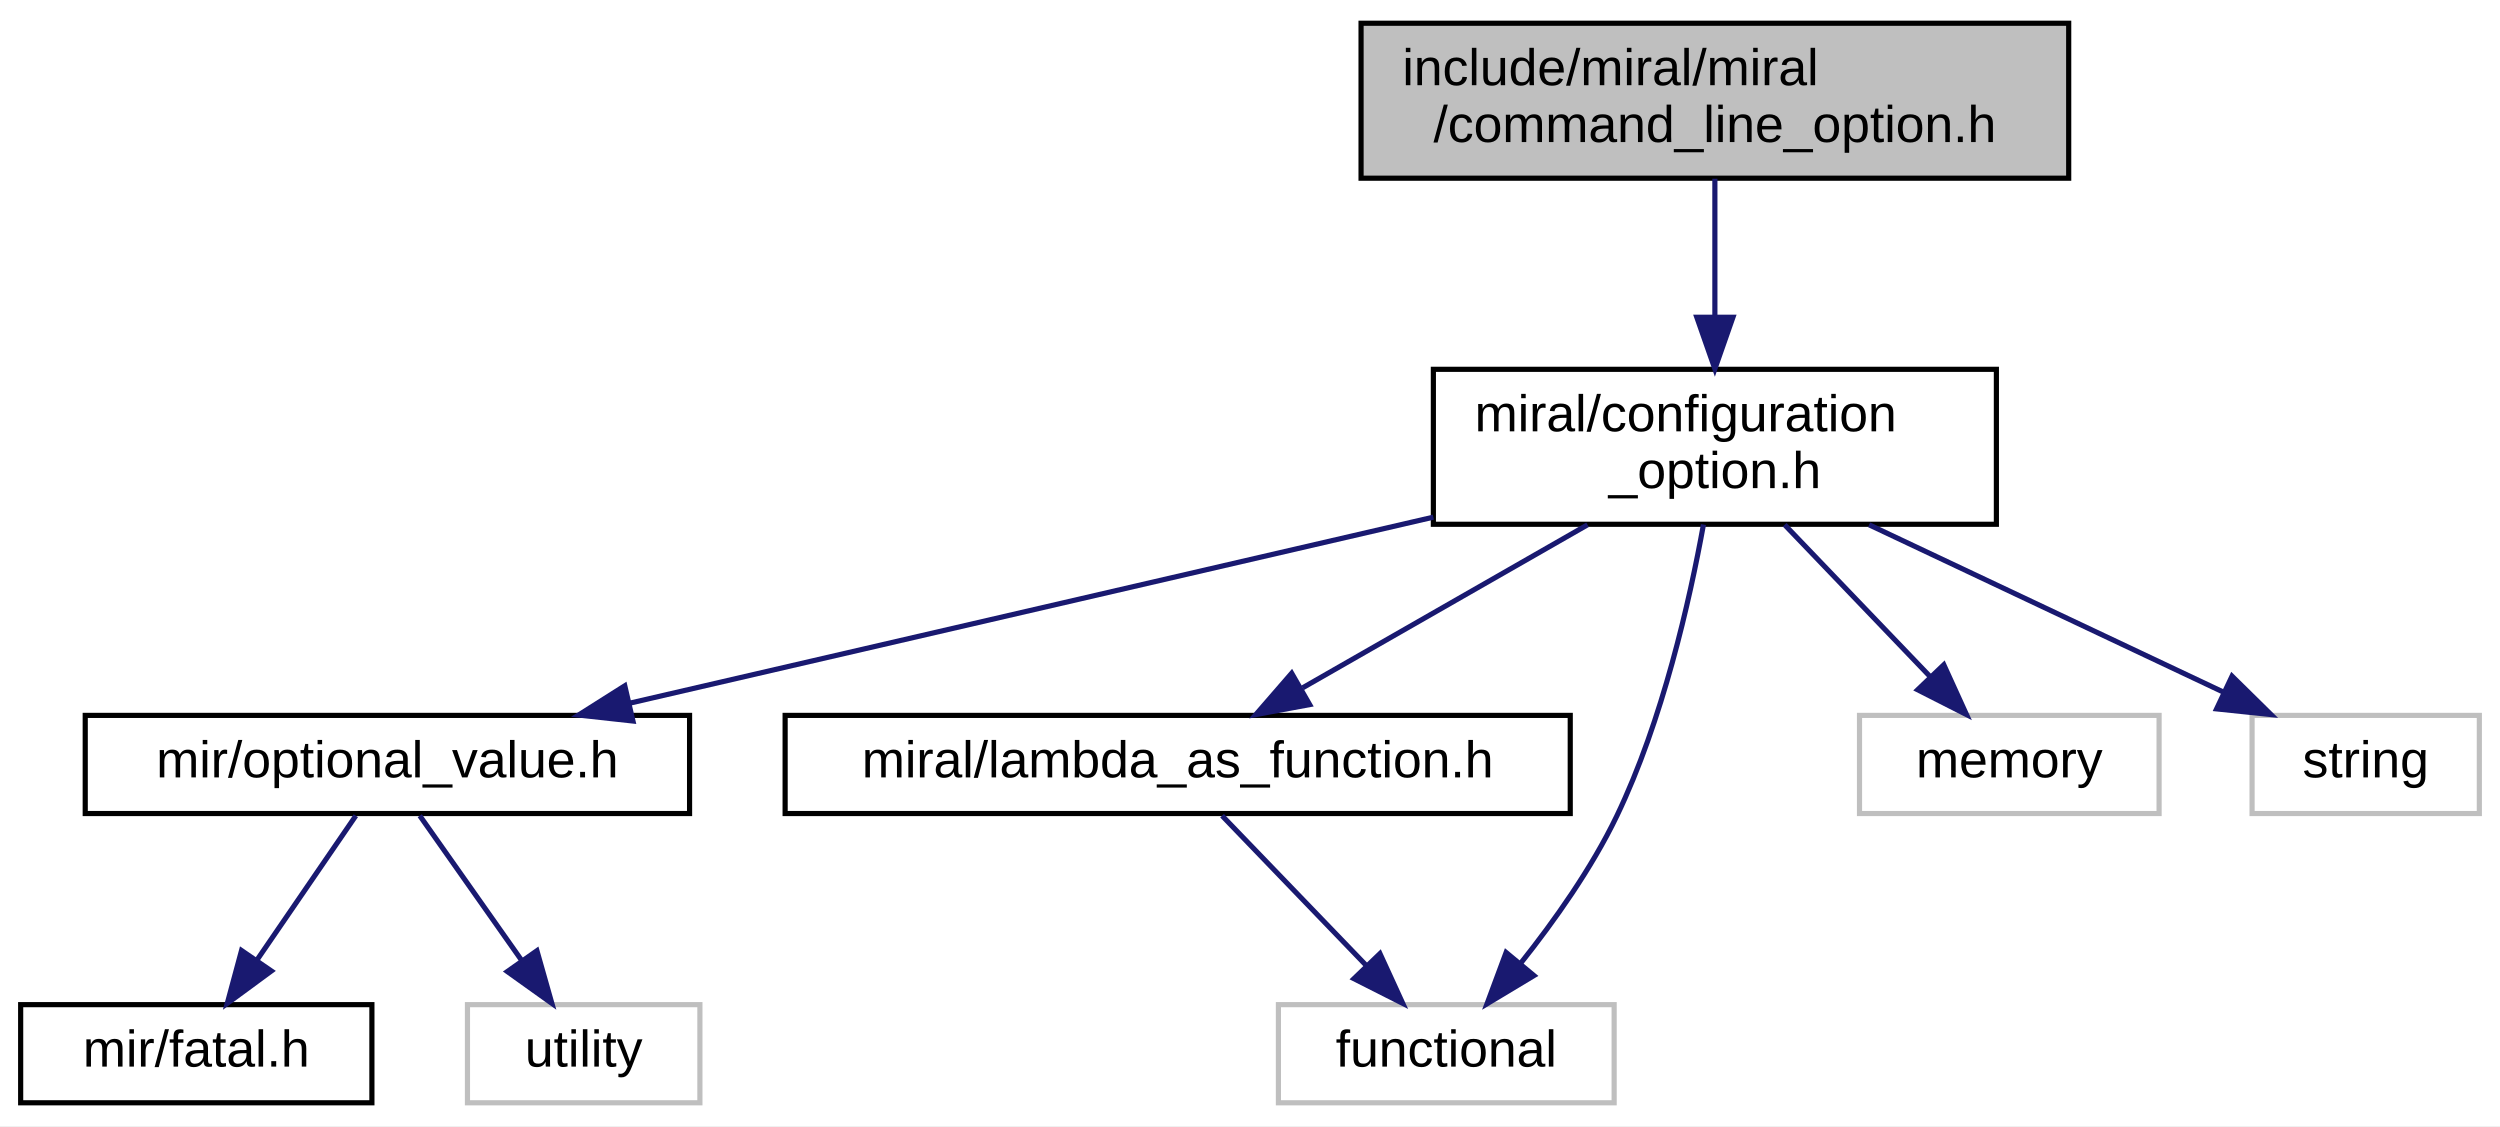
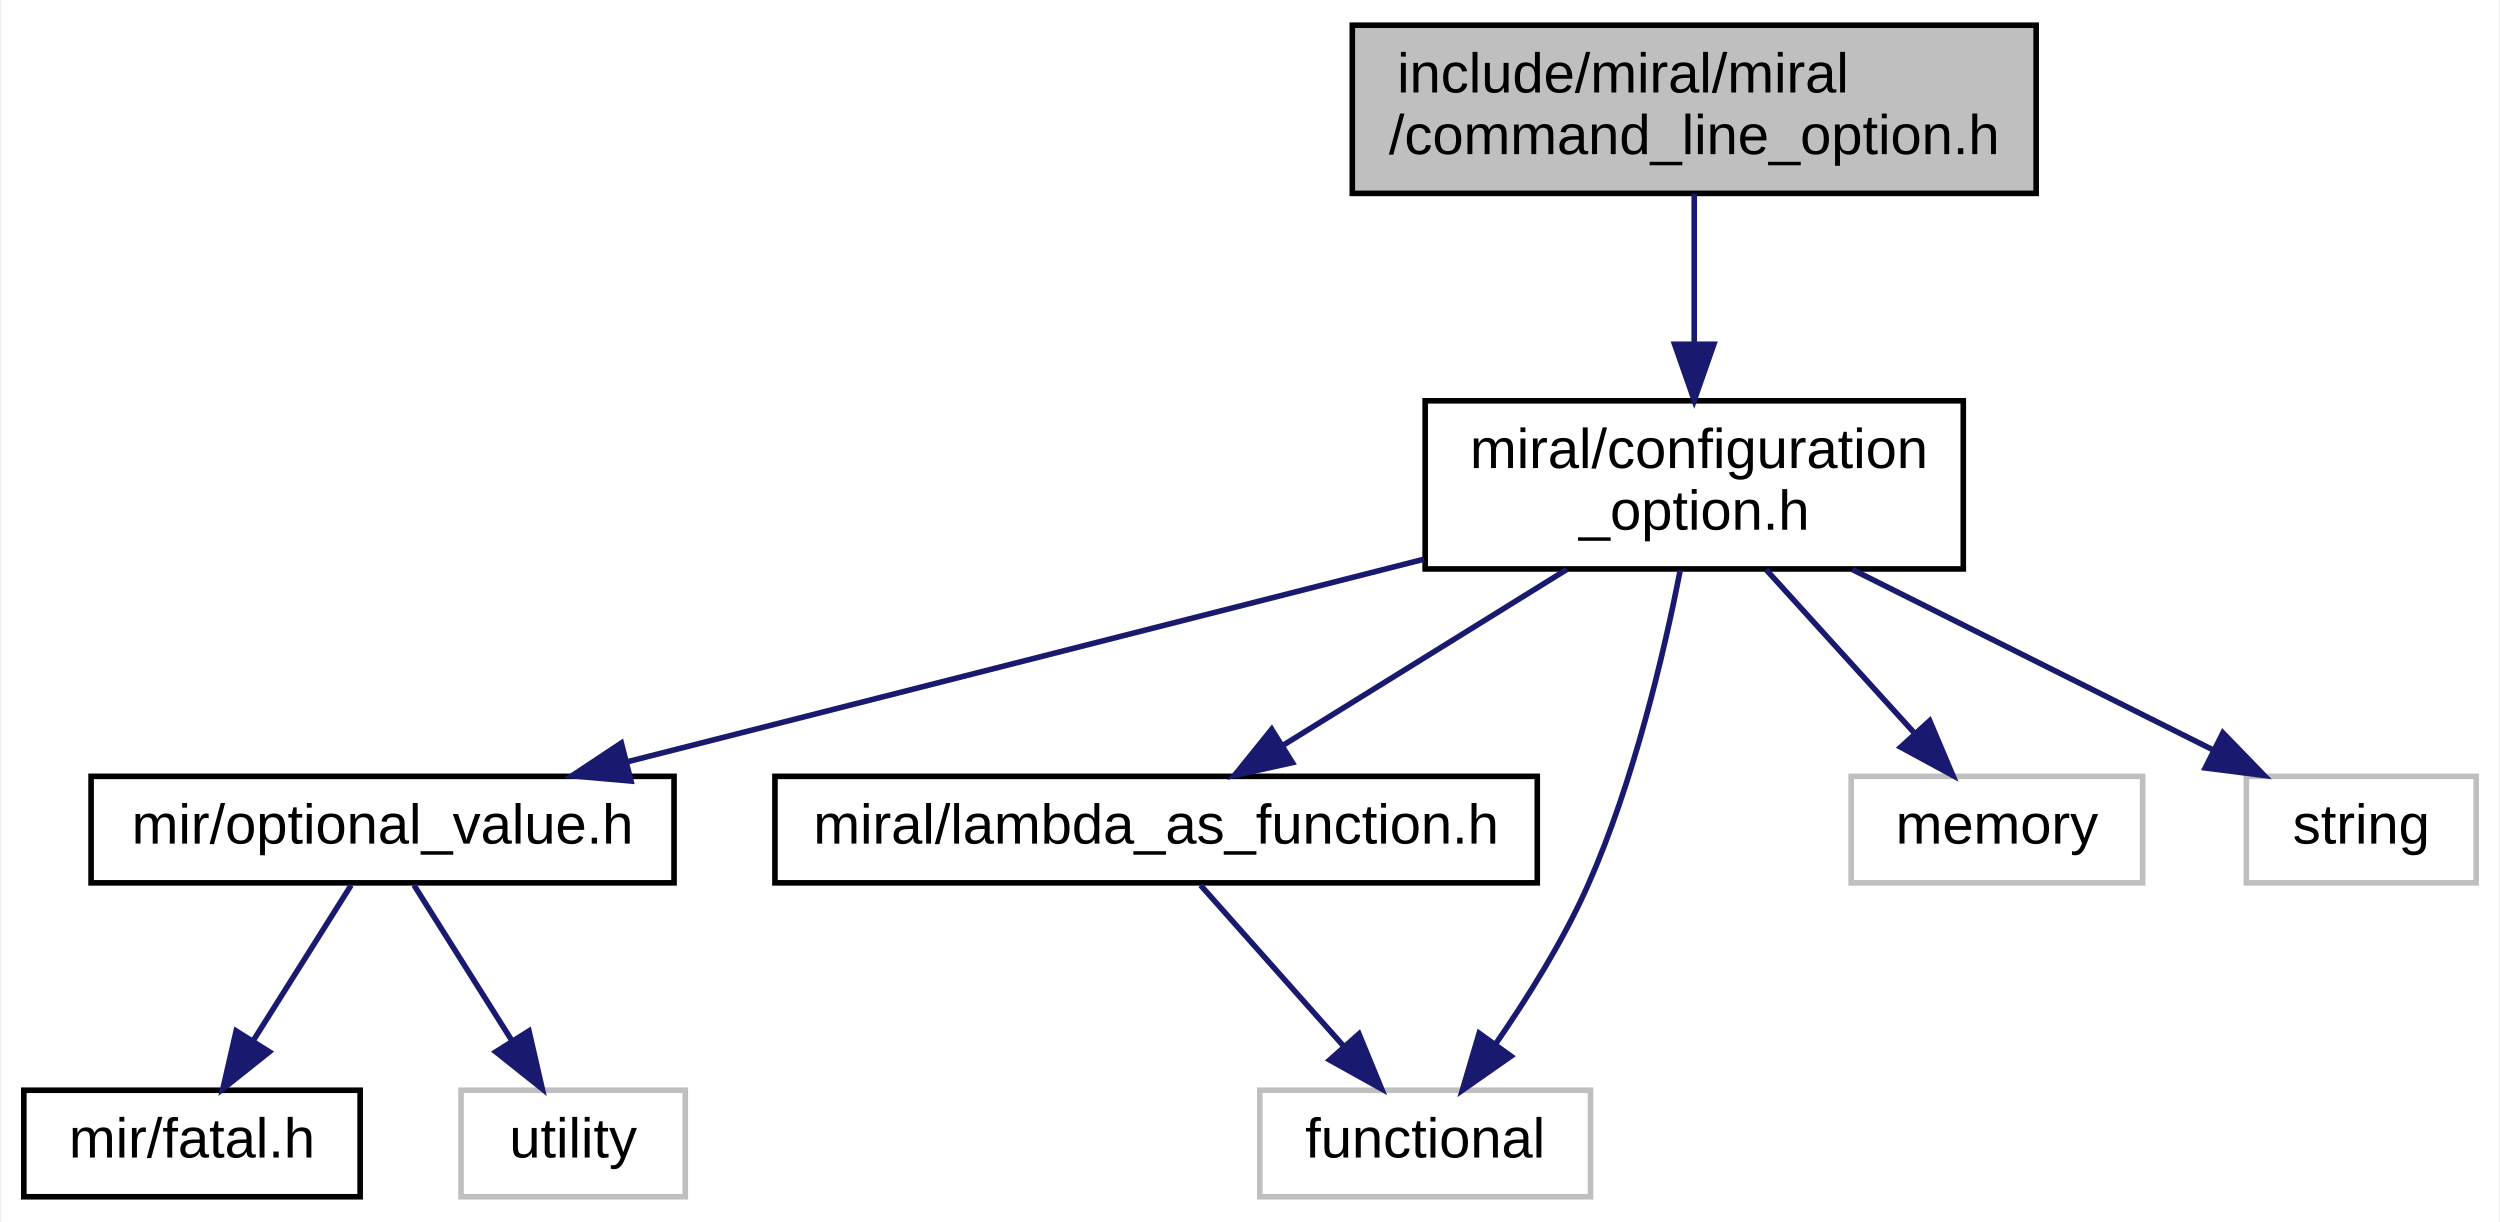
- <svg xmlns="http://www.w3.org/2000/svg" xmlns:xlink="http://www.w3.org/1999/xlink" width="484pt" height="218pt" viewBox="0.00 0.00 484.00 218.00">
+ <svg xmlns="http://www.w3.org/2000/svg" xmlns:xlink="http://www.w3.org/1999/xlink" width="446pt" height="218pt" viewBox="0.00 0.00 445.50 218.00">
  <g id="graph0" class="graph" transform="scale(1 1) rotate(0) translate(4 214)">
-     <polygon fill="white" stroke="transparent" points="-4,4 -4,-214 480,-214 480,4 -4,4" />
+     <polygon fill="white" stroke="transparent" points="-4,4 -4,-214 441.5,-214 441.5,4 -4,4" />
    <g id="node1" class="node">
      <g id="a_node1">
        <a xlink:title=" ">
-           <polygon fill="#bfbfbf" stroke="black" points="259.5,-179.5 259.5,-209.5 396.5,-209.5 396.5,-179.5 259.5,-179.5" />
-           <text text-anchor="start" x="267.5" y="-197.5" font-family="Arial" font-size="10.00">include/miral/miral</text>
-           <text text-anchor="middle" x="328" y="-186.5" font-family="Arial" font-size="10.00">/command_line_option.h</text>
+           <polygon fill="#bfbfbf" stroke="black" points="237,-179.5 237,-209.5 359,-209.5 359,-179.5 237,-179.5" />
+           <text text-anchor="start" x="245" y="-197.5" font-family="Arial" font-size="10.00">include/miral/miral</text>
+           <text text-anchor="middle" x="298" y="-186.5" font-family="Arial" font-size="10.00">/command_line_option.h</text>
        </a>
      </g>
    </g>
    <g id="node2" class="node">
      <g id="a_node2">
        <a xlink:href="configuration__option_8h.html" target="_top" xlink:title=" ">
-           <polygon fill="white" stroke="black" points="273.5,-112.5 273.5,-142.5 382.5,-142.5 382.5,-112.5 273.5,-112.5" />
-           <text text-anchor="start" x="281.5" y="-130.5" font-family="Arial" font-size="10.00">miral/configuration</text>
-           <text text-anchor="middle" x="328" y="-119.5" font-family="Arial" font-size="10.00">_option.h</text>
+           <polygon fill="white" stroke="black" points="250,-112.5 250,-142.5 346,-142.5 346,-112.5 250,-112.5" />
+           <text text-anchor="start" x="258" y="-130.5" font-family="Arial" font-size="10.00">miral/configuration</text>
+           <text text-anchor="middle" x="298" y="-119.5" font-family="Arial" font-size="10.00">_option.h</text>
        </a>
      </g>
    </g>
    <g id="edge1" class="edge">
-       <path fill="none" stroke="midnightblue" d="M328,-179.4C328,-171.64 328,-161.81 328,-152.86" />
-       <polygon fill="midnightblue" stroke="midnightblue" points="331.5,-152.58 328,-142.58 324.5,-152.58 331.5,-152.58" />
+       <path fill="none" stroke="midnightblue" d="M298,-179.4C298,-171.64 298,-161.81 298,-152.86" />
+       <polygon fill="midnightblue" stroke="midnightblue" points="301.5,-152.58 298,-142.58 294.5,-152.58 301.5,-152.58" />
    </g>
    <g id="node3" class="node">
      <g id="a_node3">
        <a xlink:href="optional__value_8h.html" target="_top" xlink:title=" ">
-           <polygon fill="white" stroke="black" points="12.5,-56.5 12.5,-75.5 129.5,-75.5 129.5,-56.5 12.5,-56.5" />
-           <text text-anchor="middle" x="71" y="-63.5" font-family="Arial" font-size="10.00">mir/optional_value.h</text>
+           <polygon fill="white" stroke="black" points="12,-56.5 12,-75.5 116,-75.5 116,-56.5 12,-56.5" />
+           <text text-anchor="middle" x="64" y="-63.5" font-family="Arial" font-size="10.00">mir/optional_value.h</text>
        </a>
      </g>
    </g>
    <g id="edge2" class="edge">
-       <path fill="none" stroke="midnightblue" d="M273.5,-113.88C227.29,-103.18 161.73,-88.01 117.85,-77.85" />
-       <polygon fill="midnightblue" stroke="midnightblue" points="118.54,-74.41 108.01,-75.57 116.96,-81.23 118.54,-74.41" />
+       <path fill="none" stroke="midnightblue" d="M249.8,-114.24C207.99,-103.61 148,-88.36 107.59,-78.08" />
+       <polygon fill="midnightblue" stroke="midnightblue" points="108.32,-74.66 97.77,-75.59 106.6,-81.44 108.32,-74.66" />
    </g>
    <g id="node6" class="node">
      <g id="a_node6">
        <a xlink:href="lambda__as__function_8h.html" target="_top" xlink:title=" ">
-           <polygon fill="white" stroke="black" points="148,-56.5 148,-75.5 300,-75.5 300,-56.5 148,-56.5" />
-           <text text-anchor="middle" x="224" y="-63.5" font-family="Arial" font-size="10.00">miral/lambda_as_function.h</text>
+           <polygon fill="white" stroke="black" points="134,-56.5 134,-75.5 270,-75.5 270,-56.5 134,-56.5" />
+           <text text-anchor="middle" x="202" y="-63.5" font-family="Arial" font-size="10.00">miral/lambda_as_function.h</text>
        </a>
      </g>
    </g>
    <g id="edge5" class="edge">
-       <path fill="none" stroke="midnightblue" d="M303.35,-112.4C286.68,-102.86 264.77,-90.32 248.19,-80.84" />
-       <polygon fill="midnightblue" stroke="midnightblue" points="249.55,-77.59 239.13,-75.66 246.07,-83.66 249.55,-77.59" />
+       <path fill="none" stroke="midnightblue" d="M275.25,-112.4C260.01,-102.95 240.01,-90.56 224.76,-81.11" />
+       <polygon fill="midnightblue" stroke="midnightblue" points="226.31,-77.95 215.97,-75.66 222.62,-83.9 226.31,-77.95" />
    </g>
    <g id="node7" class="node">
      <g id="a_node7">
        <a xlink:title=" ">
-           <polygon fill="white" stroke="#bfbfbf" points="243.5,-0.5 243.5,-19.5 308.5,-19.5 308.5,-0.5 243.5,-0.5" />
-           <text text-anchor="middle" x="276" y="-7.5" font-family="Arial" font-size="10.00">functional</text>
+           <polygon fill="white" stroke="#bfbfbf" points="220.5,-0.5 220.5,-19.5 279.5,-19.5 279.5,-0.5 220.5,-0.5" />
+           <text text-anchor="middle" x="250" y="-7.5" font-family="Arial" font-size="10.00">functional</text>
        </a>
      </g>
    </g>
    <g id="edge7" class="edge">
-       <path fill="none" stroke="midnightblue" d="M325.79,-112.45C323.14,-97.82 317.9,-74.51 309,-56 304.13,-45.87 296.9,-35.68 290.44,-27.56" />
-       <polygon fill="midnightblue" stroke="midnightblue" points="292.97,-25.13 283.89,-19.67 287.58,-29.6 292.97,-25.13" />
+       <path fill="none" stroke="midnightblue" d="M295.51,-112.29C292.66,-97.73 287.28,-74.65 279,-56 274.62,-46.13 268.23,-35.94 262.57,-27.76" />
+       <polygon fill="midnightblue" stroke="midnightblue" points="265.31,-25.58 256.63,-19.5 259.63,-29.67 265.31,-25.58" />
    </g>
    <g id="node8" class="node">
      <g id="a_node8">
        <a xlink:title=" ">
-           <polygon fill="white" stroke="#bfbfbf" points="356,-56.5 356,-75.5 414,-75.5 414,-56.5 356,-56.5" />
-           <text text-anchor="middle" x="385" y="-63.5" font-family="Arial" font-size="10.00">memory</text>
+           <polygon fill="white" stroke="#bfbfbf" points="326,-56.5 326,-75.5 378,-75.5 378,-56.5 326,-56.5" />
+           <text text-anchor="middle" x="352" y="-63.5" font-family="Arial" font-size="10.00">memory</text>
        </a>
      </g>
    </g>
    <g id="edge8" class="edge">
-       <path fill="none" stroke="midnightblue" d="M341.51,-112.4C349.96,-103.58 360.88,-92.18 369.66,-83.02" />
-       <polygon fill="midnightblue" stroke="midnightblue" points="372.32,-85.3 376.71,-75.66 367.26,-80.46 372.32,-85.3" />
+       <path fill="none" stroke="midnightblue" d="M310.8,-112.4C318.72,-103.66 328.94,-92.41 337.21,-83.3" />
+       <polygon fill="midnightblue" stroke="midnightblue" points="340.01,-85.42 344.14,-75.66 334.83,-80.71 340.01,-85.42" />
    </g>
    <g id="node9" class="node">
      <g id="a_node9">
        <a xlink:title=" ">
-           <polygon fill="white" stroke="#bfbfbf" points="432,-56.5 432,-75.5 476,-75.5 476,-56.5 432,-56.5" />
-           <text text-anchor="middle" x="454" y="-63.5" font-family="Arial" font-size="10.00">string</text>
+           <polygon fill="white" stroke="#bfbfbf" points="396.5,-56.5 396.5,-75.5 437.5,-75.5 437.5,-56.5 396.5,-56.5" />
+           <text text-anchor="middle" x="417" y="-63.5" font-family="Arial" font-size="10.00">string</text>
        </a>
      </g>
    </g>
    <g id="edge9" class="edge">
-       <path fill="none" stroke="midnightblue" d="M357.86,-112.4C378.62,-102.59 406.1,-89.62 426.36,-80.05" />
-       <polygon fill="midnightblue" stroke="midnightblue" points="428.12,-83.09 435.67,-75.66 425.13,-76.76 428.12,-83.09" />
+       <path fill="none" stroke="midnightblue" d="M326.2,-112.4C345.72,-102.64 371.53,-89.74 390.63,-80.18" />
+       <polygon fill="midnightblue" stroke="midnightblue" points="392.31,-83.26 399.68,-75.66 389.17,-77 392.31,-83.26" />
    </g>
    <g id="node4" class="node">
      <g id="a_node4">
        <a xlink:href="fatal_8h.html" target="_top" xlink:title=" ">
-           <polygon fill="white" stroke="black" points="0,-0.5 0,-19.5 68,-19.5 68,-0.5 0,-0.5" />
-           <text text-anchor="middle" x="34" y="-7.5" font-family="Arial" font-size="10.00">mir/fatal.h</text>
+           <polygon fill="white" stroke="black" points="0,-0.5 0,-19.5 60,-19.5 60,-0.5 0,-0.5" />
+           <text text-anchor="middle" x="30" y="-7.5" font-family="Arial" font-size="10.00">mir/fatal.h</text>
        </a>
      </g>
    </g>
    <g id="edge3" class="edge">
-       <path fill="none" stroke="midnightblue" d="M64.89,-56.08C59.72,-48.53 52.15,-37.49 45.81,-28.23" />
-       <polygon fill="midnightblue" stroke="midnightblue" points="48.54,-26.02 40,-19.75 42.76,-29.98 48.54,-26.02" />
+       <path fill="none" stroke="midnightblue" d="M58.39,-56.08C53.63,-48.53 46.68,-37.49 40.85,-28.23" />
+       <polygon fill="midnightblue" stroke="midnightblue" points="43.8,-26.35 35.51,-19.75 37.88,-30.08 43.8,-26.35" />
    </g>
    <g id="node5" class="node">
      <g id="a_node5">
        <a xlink:title=" ">
-           <polygon fill="white" stroke="#bfbfbf" points="86.5,-0.5 86.5,-19.5 131.5,-19.5 131.5,-0.5 86.5,-0.5" />
-           <text text-anchor="middle" x="109" y="-7.5" font-family="Arial" font-size="10.00">utility</text>
+           <polygon fill="white" stroke="#bfbfbf" points="78,-0.5 78,-19.5 118,-19.5 118,-0.5 78,-0.5" />
+           <text text-anchor="middle" x="98" y="-7.5" font-family="Arial" font-size="10.00">utility</text>
        </a>
      </g>
    </g>
    <g id="edge4" class="edge">
-       <path fill="none" stroke="midnightblue" d="M77.27,-56.08C82.64,-48.46 90.52,-37.26 97.08,-27.94" />
-       <polygon fill="midnightblue" stroke="midnightblue" points="99.95,-29.94 102.84,-19.75 94.22,-25.91 99.95,-29.94" />
+       <path fill="none" stroke="midnightblue" d="M69.61,-56.08C74.37,-48.53 81.32,-37.49 87.15,-28.23" />
+       <polygon fill="midnightblue" stroke="midnightblue" points="90.12,-30.08 92.49,-19.75 84.2,-26.35 90.12,-30.08" />
    </g>
    <g id="edge6" class="edge">
-       <path fill="none" stroke="midnightblue" d="M232.59,-56.08C240.16,-48.22 251.38,-36.57 260.51,-27.08" />
-       <polygon fill="midnightblue" stroke="midnightblue" points="263.16,-29.38 267.57,-19.75 258.12,-24.53 263.16,-29.38" />
+       <path fill="none" stroke="midnightblue" d="M209.93,-56.08C216.85,-48.3 227.07,-36.8 235.45,-27.37" />
+       <polygon fill="midnightblue" stroke="midnightblue" points="238.19,-29.55 242.22,-19.75 232.96,-24.9 238.19,-29.55" />
    </g>
  </g>
</svg>
